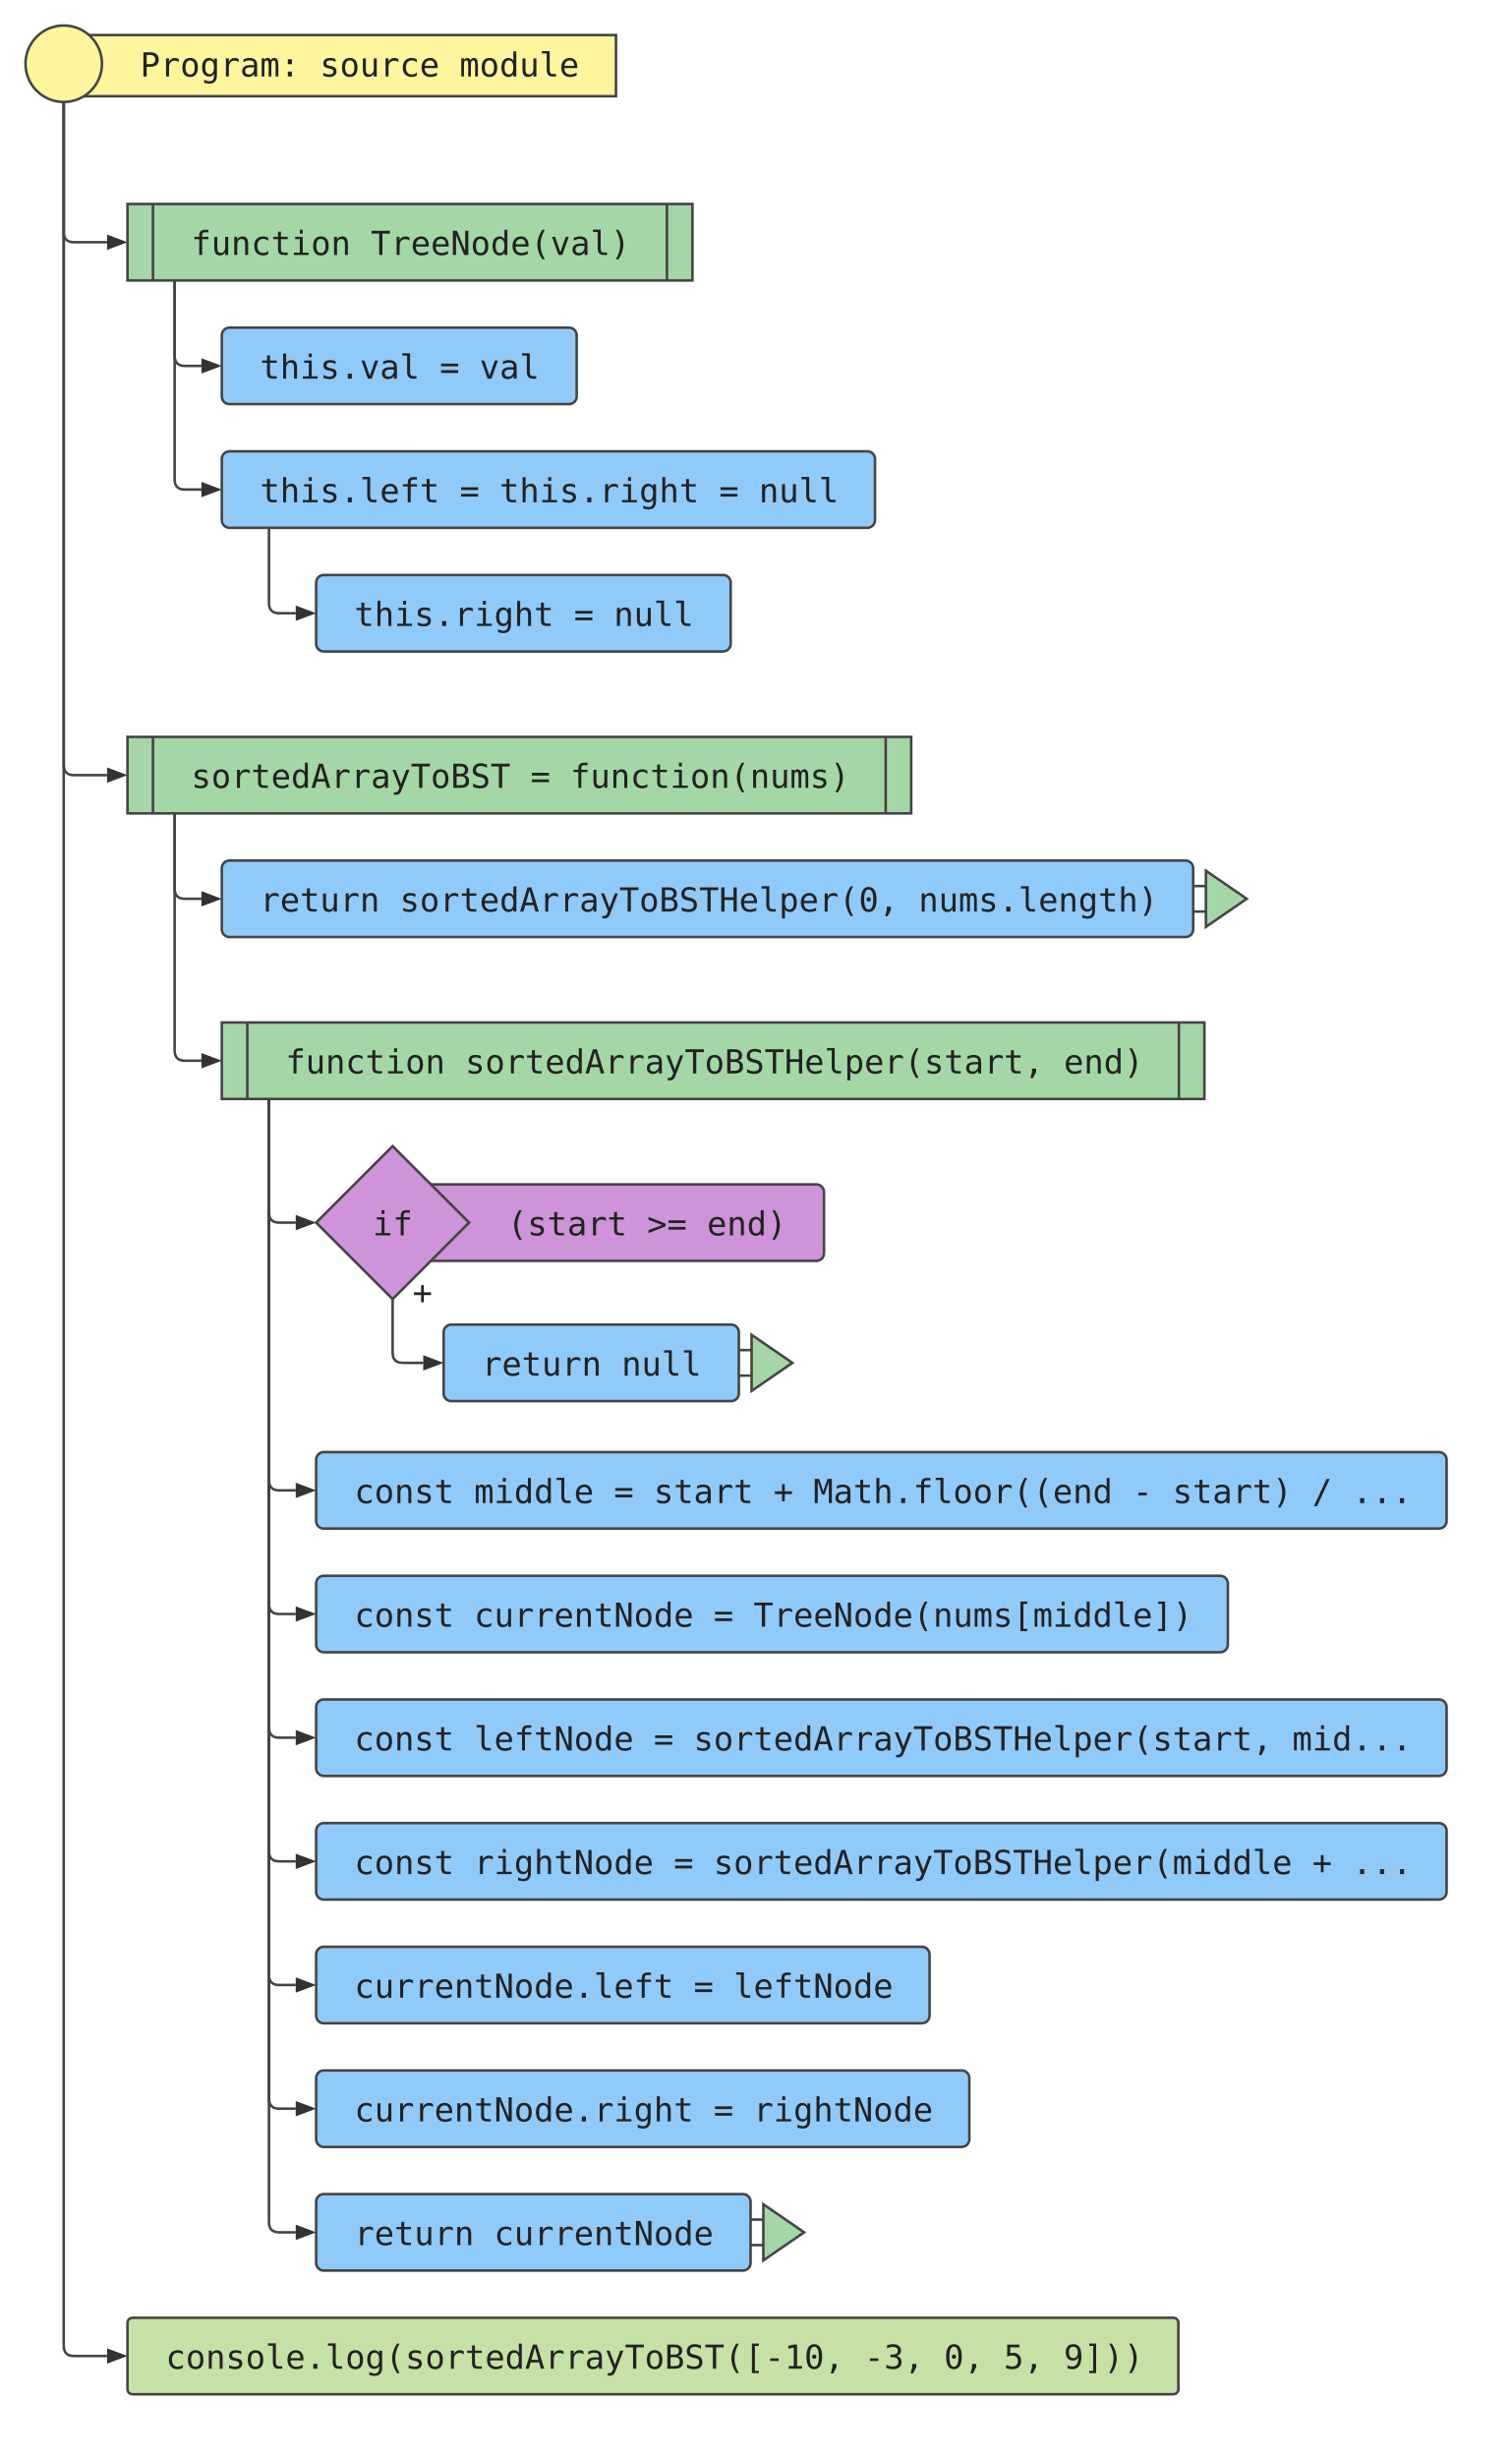
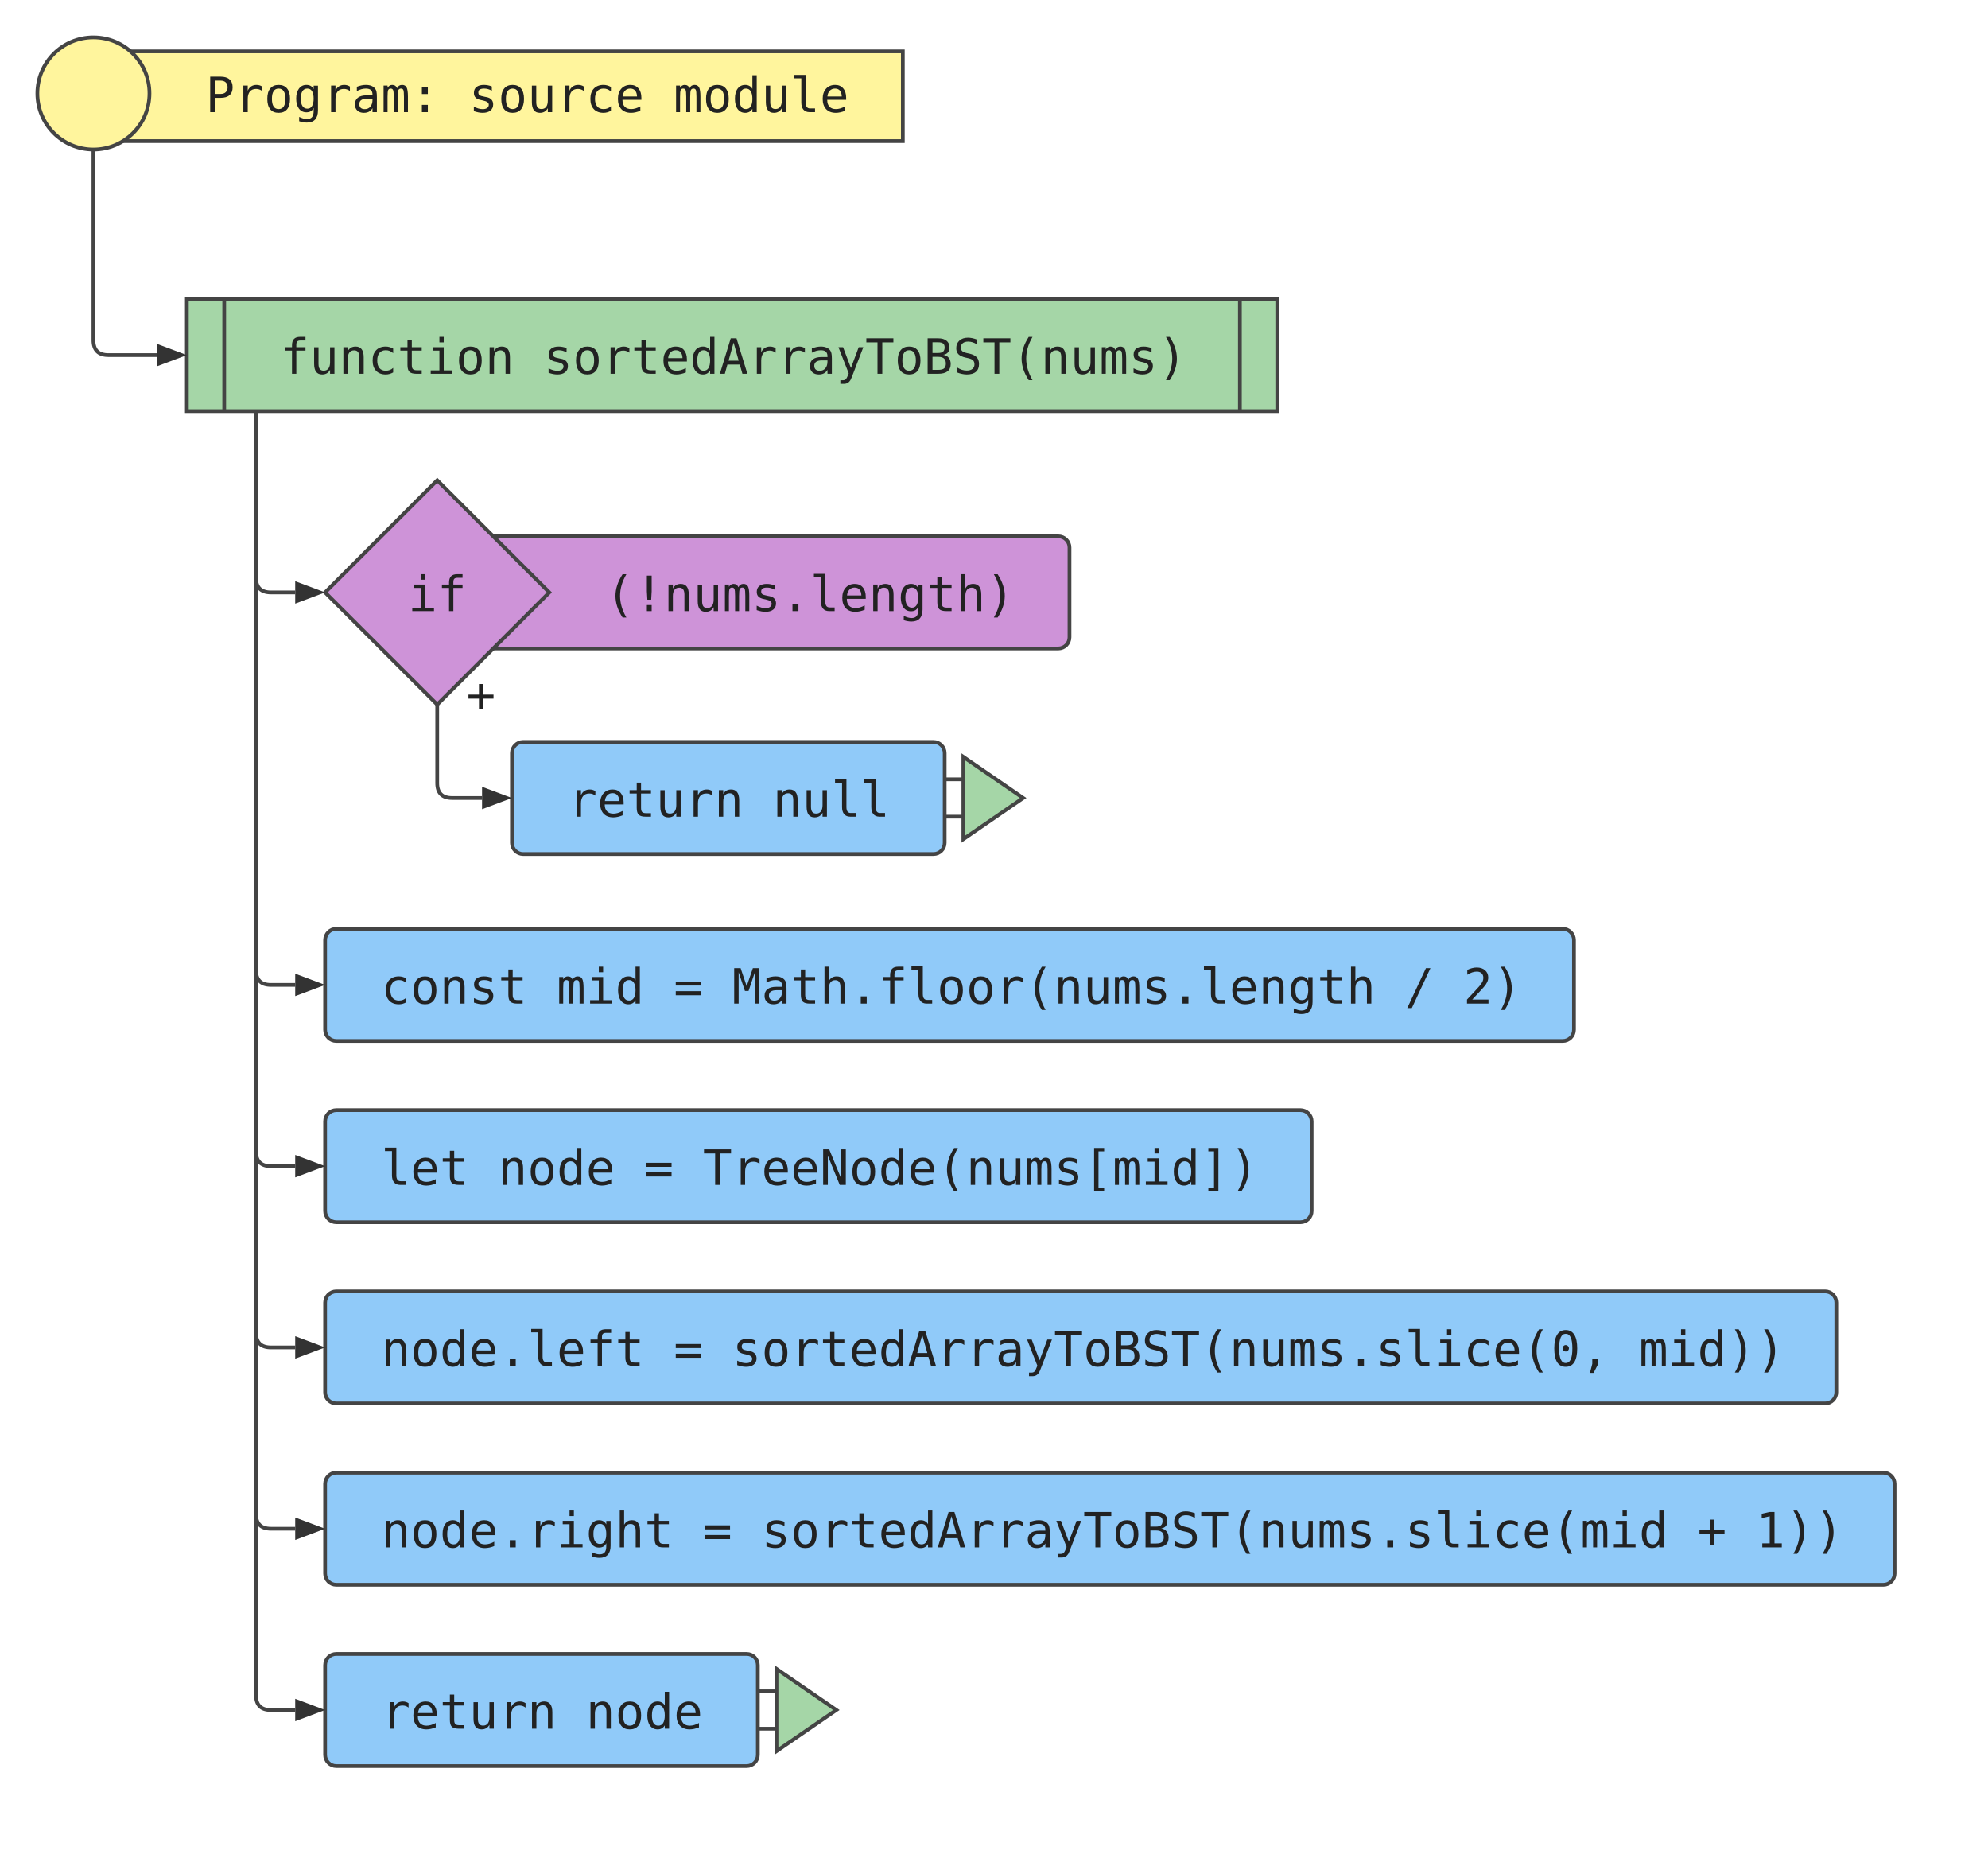
- <svg xmlns="http://www.w3.org/2000/svg" width="593" height="964">
+ <svg xmlns="http://www.w3.org/2000/svg" width="532" height="498">
  <g>
-     <rect x="50" y="80" width="221.6" height="30" style="fill:#a5d6a7; stroke:#444; stroke-width:1" />
+     <rect x="50" y="80" width="291.8" height="30" style="fill:#a5d6a7; stroke:#444; stroke-width:1" />
    <line x1="60" y1="80" x2="60" y2="110" style="fill:#a5d6a7; stroke:#444; stroke-width:1" />
-     <line x1="261.6" y1="80" x2="261.6" y2="110" style="fill:#a5d6a7; stroke:#444; stroke-width:1" />
+     <line x1="331.8" y1="80" x2="331.8" y2="110" style="fill:#a5d6a7; stroke:#444; stroke-width:1" />
    <text x="75" y="100" font-family="monospace" font-size="13" fill="#222">
-       <tspan x="75" y="100">function TreeNode(val)</tspan>
+       <tspan x="75" y="100">function sortedArrayToBST(nums)</tspan>
    </text>
  </g>
  <g>
-     <rect x="87" y="128.5" width="139.2" height="30" rx="3" ry="3" style="fill:#90caf9; stroke:#444; stroke-width:1" />
-     <text x="102" y="148.5" font-family="monospace" font-size="13" fill="#222">
-       <tspan x="102" y="148.5">this.val = val</tspan>
+     <rect x="117" y="143.5" width="169.2" height="30" rx="3" ry="3" style="fill:#ce93d8; stroke:#444; stroke-width:1" />
+     <polygon points="87,158.5 117,128.5 147,158.5 117,188.5" style="fill:#ce93d8; stroke:#444; stroke-width:1" />
+     <text x="162" y="163.5" font-family="monospace" font-size="13" fill="#222">
+       <tspan x="162" y="163.5">(!nums.length)</tspan>
+     </text>
+     <text x="109.2" y="163.5" font-family="monospace" font-size="13" fill="#222">if</text>
+     <text x="124.8" y="190.45" font-family="monospace" font-size="13" fill="#222">+</text>
+   </g>
+   <g>
+     <rect x="137" y="198.5" width="115.8" height="30" rx="3" ry="3" style="fill:#90caf9; stroke:#444; stroke-width:1" />
+     <line x1="252.8" y1="208.5" x2="257.8" y2="208.5" style="fill:#a5d6a7; stroke:#444; stroke-width:1" />
+     <line x1="252.8" y1="218.5" x2="257.8" y2="218.5" style="fill:#a5d6a7; stroke:#444; stroke-width:1" />
+     <path d="M257.8, 202.5 L273.8, 213.5 L257.8, 224.5 Z" fill="#a5d6a7" stroke="#444" stroke-width="1" />
+     <text x="152" y="218.5" font-family="monospace" font-size="13" fill="#222">
+       <tspan x="152" y="218.5">return null</tspan>
    </text>
  </g>
  <g>
-     <rect x="87" y="177" width="256.2" height="30" rx="3" ry="3" style="fill:#90caf9; stroke:#444; stroke-width:1" />
-     <text x="102" y="197" font-family="monospace" font-size="13" fill="#222">
-       <tspan x="102" y="197">this.left = this.right = null</tspan>
+     <rect x="87" y="248.5" width="334.2" height="30" rx="3" ry="3" style="fill:#90caf9; stroke:#444; stroke-width:1" />
+     <text x="102" y="268.5" font-family="monospace" font-size="13" fill="#222">
+       <tspan x="102" y="268.5">const mid = Math.floor(nums.length / 2)</tspan>
    </text>
  </g>
  <g>
-     <rect x="124" y="225.5" width="162.6" height="30" rx="3" ry="3" style="fill:#90caf9; stroke:#444; stroke-width:1" />
-     <text x="139" y="245.5" font-family="monospace" font-size="13" fill="#222">
-       <tspan x="139" y="245.5">this.right = null</tspan>
+     <rect x="87" y="297" width="264" height="30" rx="3" ry="3" style="fill:#90caf9; stroke:#444; stroke-width:1" />
+     <text x="102" y="317" font-family="monospace" font-size="13" fill="#222">
+       <tspan x="102" y="317">let node = TreeNode(nums[mid])</tspan>
    </text>
  </g>
  <g>
-     <rect x="50" y="289" width="307.4" height="30" style="fill:#a5d6a7; stroke:#444; stroke-width:1" />
-     <line x1="60" y1="289" x2="60" y2="319" style="fill:#a5d6a7; stroke:#444; stroke-width:1" />
-     <line x1="347.4" y1="289" x2="347.4" y2="319" style="fill:#a5d6a7; stroke:#444; stroke-width:1" />
-     <text x="75" y="309" font-family="monospace" font-size="13" fill="#222">
-       <tspan x="75" y="309">sortedArrayToBST = function(nums)</tspan>
+     <rect x="87" y="345.5" width="404.4" height="30" rx="3" ry="3" style="fill:#90caf9; stroke:#444; stroke-width:1" />
+     <text x="102" y="365.5" font-family="monospace" font-size="13" fill="#222">
+       <tspan x="102" y="365.5">node.left = sortedArrayToBST(nums.slice(0, mid))</tspan>
    </text>
  </g>
  <g>
-     <rect x="87" y="337.5" width="381" height="30" rx="3" ry="3" style="fill:#90caf9; stroke:#444; stroke-width:1" />
-     <line x1="468" y1="347.5" x2="473" y2="347.5" style="fill:#a5d6a7; stroke:#444; stroke-width:1" />
-     <line x1="468" y1="357.5" x2="473" y2="357.5" style="fill:#a5d6a7; stroke:#444; stroke-width:1" />
-     <path d="M473, 341.5 L489, 352.5 L473, 363.5 Z" fill="#a5d6a7" stroke="#444" stroke-width="1" />
-     <text x="102" y="357.5" font-family="monospace" font-size="13" fill="#222">
-       <tspan x="102" y="357.5">return sortedArrayToBSTHelper(0, nums.length)</tspan>
+     <rect x="87" y="394" width="420" height="30" rx="3" ry="3" style="fill:#90caf9; stroke:#444; stroke-width:1" />
+     <text x="102" y="414" font-family="monospace" font-size="13" fill="#222">
+       <tspan x="102" y="414">node.right = sortedArrayToBST(nums.slice(mid + 1))</tspan>
    </text>
  </g>
  <g>
-     <rect x="87" y="401" width="385.4" height="30" style="fill:#a5d6a7; stroke:#444; stroke-width:1" />
-     <line x1="97" y1="401" x2="97" y2="431" style="fill:#a5d6a7; stroke:#444; stroke-width:1" />
-     <line x1="462.4" y1="401" x2="462.4" y2="431" style="fill:#a5d6a7; stroke:#444; stroke-width:1" />
-     <text x="112" y="421" font-family="monospace" font-size="13" fill="#222">
-       <tspan x="112" y="421">function sortedArrayToBSTHelper(start, end)</tspan>
-     </text>
-   </g>
-   <g>
-     <rect x="154" y="464.5" width="169.2" height="30" rx="3" ry="3" style="fill:#ce93d8; stroke:#444; stroke-width:1" />
-     <polygon points="124,479.5 154,449.5 184,479.5 154,509.5" style="fill:#ce93d8; stroke:#444; stroke-width:1" />
-     <text x="199" y="484.5" font-family="monospace" font-size="13" fill="#222">
-       <tspan x="199" y="484.5">(start &gt;= end)</tspan>
-     </text>
-     <text x="146.2" y="484.5" font-family="monospace" font-size="13" fill="#222">if</text>
-     <text x="161.8" y="511.45" font-family="monospace" font-size="13" fill="#222">+</text>
-   </g>
-   <g>
-     <rect x="174" y="519.5" width="115.8" height="30" rx="3" ry="3" style="fill:#90caf9; stroke:#444; stroke-width:1" />
-     <line x1="289.8" y1="529.5" x2="294.8" y2="529.5" style="fill:#a5d6a7; stroke:#444; stroke-width:1" />
-     <line x1="289.8" y1="539.5" x2="294.8" y2="539.5" style="fill:#a5d6a7; stroke:#444; stroke-width:1" />
-     <path d="M294.8, 523.5 L310.8, 534.5 L294.8, 545.5 Z" fill="#a5d6a7" stroke="#444" stroke-width="1" />
-     <text x="189" y="539.5" font-family="monospace" font-size="13" fill="#222">
-       <tspan x="189" y="539.5">return null</tspan>
-     </text>
-   </g>
-   <g>
-     <rect x="124" y="569.5" width="443.4" height="30" rx="3" ry="3" style="fill:#90caf9; stroke:#444; stroke-width:1" />
-     <text x="139" y="589.5" font-family="monospace" font-size="13" fill="#222">
-       <tspan x="139" y="589.5">const middle = start + Math.floor((end - start) / ...</tspan>
-     </text>
-   </g>
-   <g>
-     <rect x="124" y="618" width="357.6" height="30" rx="3" ry="3" style="fill:#90caf9; stroke:#444; stroke-width:1" />
-     <text x="139" y="638" font-family="monospace" font-size="13" fill="#222">
-       <tspan x="139" y="638">const currentNode = TreeNode(nums[middle])</tspan>
-     </text>
-   </g>
-   <g>
-     <rect x="124" y="666.5" width="443.4" height="30" rx="3" ry="3" style="fill:#90caf9; stroke:#444; stroke-width:1" />
-     <text x="139" y="686.5" font-family="monospace" font-size="13" fill="#222">
-       <tspan x="139" y="686.5">const leftNode = sortedArrayToBSTHelper(start, mid...</tspan>
-     </text>
-   </g>
-   <g>
-     <rect x="124" y="715" width="443.4" height="30" rx="3" ry="3" style="fill:#90caf9; stroke:#444; stroke-width:1" />
-     <text x="139" y="735" font-family="monospace" font-size="13" fill="#222">
-       <tspan x="139" y="735">const rightNode = sortedArrayToBSTHelper(middle + ...</tspan>
-     </text>
-   </g>
-   <g>
-     <rect x="124" y="763.5" width="240.6" height="30" rx="3" ry="3" style="fill:#90caf9; stroke:#444; stroke-width:1" />
-     <text x="139" y="783.5" font-family="monospace" font-size="13" fill="#222">
-       <tspan x="139" y="783.5">currentNode.left = leftNode</tspan>
-     </text>
-   </g>
-   <g>
-     <rect x="124" y="812" width="256.2" height="30" rx="3" ry="3" style="fill:#90caf9; stroke:#444; stroke-width:1" />
-     <text x="139" y="832" font-family="monospace" font-size="13" fill="#222">
-       <tspan x="139" y="832">currentNode.right = rightNode</tspan>
-     </text>
-   </g>
-   <g>
-     <rect x="124" y="860.5" width="170.4" height="30" rx="3" ry="3" style="fill:#90caf9; stroke:#444; stroke-width:1" />
-     <line x1="294.4" y1="870.5" x2="299.4" y2="870.5" style="fill:#a5d6a7; stroke:#444; stroke-width:1" />
-     <line x1="294.4" y1="880.5" x2="299.4" y2="880.5" style="fill:#a5d6a7; stroke:#444; stroke-width:1" />
-     <path d="M299.4, 864.5 L315.4, 875.5 L299.4, 886.5 Z" fill="#a5d6a7" stroke="#444" stroke-width="1" />
-     <text x="139" y="880.5" font-family="monospace" font-size="13" fill="#222">
-       <tspan x="139" y="880.5">return currentNode</tspan>
-     </text>
-   </g>
-   <g>
-     <rect x="50" y="909" width="412.2" height="30" rx="2" ry="2" style="fill:#C5E1A5; stroke:#444; stroke-width:1" />
-     <text x="65" y="929" font-family="monospace" font-size="13" fill="#222">
-       <tspan x="65" y="929">console.log(sortedArrayToBST([-10, -3, 0, 5, 9]))</tspan>
+     <rect x="87" y="442.5" width="115.8" height="30" rx="3" ry="3" style="fill:#90caf9; stroke:#444; stroke-width:1" />
+     <line x1="202.8" y1="452.5" x2="207.8" y2="452.5" style="fill:#a5d6a7; stroke:#444; stroke-width:1" />
+     <line x1="202.8" y1="462.5" x2="207.8" y2="462.5" style="fill:#a5d6a7; stroke:#444; stroke-width:1" />
+     <path d="M207.8, 446.5 L223.8, 457.5 L207.8, 468.5 Z" fill="#a5d6a7" stroke="#444" stroke-width="1" />
+     <text x="102" y="462.5" font-family="monospace" font-size="13" fill="#222">
+       <tspan x="102" y="462.5">return node</tspan>
    </text>
  </g>
  <g>
    <rect x="25" y="13.75" width="216.6" height="24" style="fill:#fff59d; stroke:#444; stroke-width:1" />
    <circle cx="25" cy="25" r="15" style="fill:#fff59d; stroke:#444; stroke-width:1" />
    <text x="55" y="30" font-family="monospace" font-size="13" fill="#222">
      <tspan x="55" y="30">Program: source module</tspan>
    </text>
  </g>
  <g>
    <path d="M25, 40 L25 91 Q25 95                 29 95                 L42 95 " style="fill:none; stroke:#444; stroke-width:1" />
    <path d="M42, 92 L50, 95 L42, 98 Z" fill="#333" />
  </g>
  <g>
-     <path d="M68.5, 110 L68.5 139.5 Q68.5 143.5                 72.5 143.5                 L79 143.5 " style="fill:none; stroke:#444; stroke-width:1" />
-     <path d="M79, 140.5 L87, 143.5 L79, 146.5 Z" fill="#333" />
+     <path d="M68.5, 110 L68.5 154.5 Q68.5 158.5                 72.5 158.5                 L79 158.5 " style="fill:none; stroke:#444; stroke-width:1" />
+     <path d="M79, 155.5 L87, 158.5 L79, 161.5 Z" fill="#333" />
  </g>
  <g>
-     <path d="M68.5, 110 L68.5 188 Q68.5 192                 72.5 192                 L79 192 " style="fill:none; stroke:#444; stroke-width:1" />
-     <path d="M79, 189 L87, 192 L79, 195 Z" fill="#333" />
+     <path d="M117, 188.5 L117 209.5 Q117 213.5                 121 213.5                 L129 213.5 " style="fill:none; stroke:#444; stroke-width:1" />
+     <path d="M129, 210.5 L137, 213.5 L129, 216.5 Z" fill="#333" />
  </g>
  <g>
-     <path d="M105.5, 207 L105.5 236.5 Q105.5 240.5                 109.5 240.5                 L116 240.5 " style="fill:none; stroke:#444; stroke-width:1" />
-     <path d="M116, 237.5 L124, 240.5 L116, 243.5 Z" fill="#333" />
+     <path d="M68.5, 110 L68.5 259.5 Q68.5 263.5                 72.5 263.5                 L79 263.5 " style="fill:none; stroke:#444; stroke-width:1" />
+     <path d="M79, 260.5 L87, 263.5 L79, 266.5 Z" fill="#333" />
  </g>
  <g>
-     <path d="M25, 40 L25 300 Q25 304                 29 304                 L42 304 " style="fill:none; stroke:#444; stroke-width:1" />
-     <path d="M42, 301 L50, 304 L42, 307 Z" fill="#333" />
+     <path d="M68.5, 110 L68.5 308 Q68.5 312                 72.5 312                 L79 312 " style="fill:none; stroke:#444; stroke-width:1" />
+     <path d="M79, 309 L87, 312 L79, 315 Z" fill="#333" />
  </g>
  <g>
-     <path d="M68.5, 319 L68.5 348.5 Q68.5 352.5                 72.5 352.5                 L79 352.5 " style="fill:none; stroke:#444; stroke-width:1" />
-     <path d="M79, 349.5 L87, 352.5 L79, 355.5 Z" fill="#333" />
+     <path d="M68.5, 110 L68.5 356.5 Q68.5 360.5                 72.5 360.5                 L79 360.5 " style="fill:none; stroke:#444; stroke-width:1" />
+     <path d="M79, 357.5 L87, 360.5 L79, 363.5 Z" fill="#333" />
  </g>
  <g>
-     <path d="M68.5, 319 L68.5 412 Q68.5 416                 72.5 416                 L79 416 " style="fill:none; stroke:#444; stroke-width:1" />
-     <path d="M79, 413 L87, 416 L79, 419 Z" fill="#333" />
+     <path d="M68.5, 110 L68.5 405 Q68.5 409                 72.5 409                 L79 409 " style="fill:none; stroke:#444; stroke-width:1" />
+     <path d="M79, 406 L87, 409 L79, 412 Z" fill="#333" />
  </g>
  <g>
-     <path d="M105.5, 431 L105.5 475.5 Q105.5 479.5                 109.5 479.5                 L116 479.5 " style="fill:none; stroke:#444; stroke-width:1" />
-     <path d="M116, 476.5 L124, 479.5 L116, 482.5 Z" fill="#333" />
-   </g>
-   <g>
-     <path d="M154, 509.5 L154 530.5 Q154 534.5                 158 534.5                 L166 534.5 " style="fill:none; stroke:#444; stroke-width:1" />
-     <path d="M166, 531.5 L174, 534.5 L166, 537.5 Z" fill="#333" />
-   </g>
-   <g>
-     <path d="M105.5, 431 L105.5 580.5 Q105.5 584.5                 109.5 584.5                 L116 584.5 " style="fill:none; stroke:#444; stroke-width:1" />
-     <path d="M116, 581.5 L124, 584.5 L116, 587.5 Z" fill="#333" />
-   </g>
-   <g>
-     <path d="M105.5, 431 L105.5 629 Q105.5 633                 109.5 633                 L116 633 " style="fill:none; stroke:#444; stroke-width:1" />
-     <path d="M116, 630 L124, 633 L116, 636 Z" fill="#333" />
-   </g>
-   <g>
-     <path d="M105.5, 431 L105.5 677.5 Q105.5 681.5                 109.5 681.5                 L116 681.5 " style="fill:none; stroke:#444; stroke-width:1" />
-     <path d="M116, 678.5 L124, 681.5 L116, 684.5 Z" fill="#333" />
-   </g>
-   <g>
-     <path d="M105.5, 431 L105.5 726 Q105.5 730                 109.5 730                 L116 730 " style="fill:none; stroke:#444; stroke-width:1" />
-     <path d="M116, 727 L124, 730 L116, 733 Z" fill="#333" />
-   </g>
-   <g>
-     <path d="M105.5, 431 L105.5 774.5 Q105.5 778.5                 109.5 778.5                 L116 778.5 " style="fill:none; stroke:#444; stroke-width:1" />
-     <path d="M116, 775.5 L124, 778.5 L116, 781.5 Z" fill="#333" />
-   </g>
-   <g>
-     <path d="M105.5, 431 L105.5 823 Q105.5 827                 109.5 827                 L116 827 " style="fill:none; stroke:#444; stroke-width:1" />
-     <path d="M116, 824 L124, 827 L116, 830 Z" fill="#333" />
-   </g>
-   <g>
-     <path d="M105.5, 431 L105.5 871.5 Q105.5 875.5                 109.5 875.5                 L116 875.5 " style="fill:none; stroke:#444; stroke-width:1" />
-     <path d="M116, 872.5 L124, 875.5 L116, 878.5 Z" fill="#333" />
-   </g>
-   <g>
-     <path d="M25, 40 L25 920 Q25 924                 29 924                 L42 924 " style="fill:none; stroke:#444; stroke-width:1" />
-     <path d="M42, 921 L50, 924 L42, 927 Z" fill="#333" />
+     <path d="M68.5, 110 L68.5 453.5 Q68.5 457.5                 72.5 457.5                 L79 457.5 " style="fill:none; stroke:#444; stroke-width:1" />
+     <path d="M79, 454.5 L87, 457.5 L79, 460.5 Z" fill="#333" />
  </g>
</svg>
